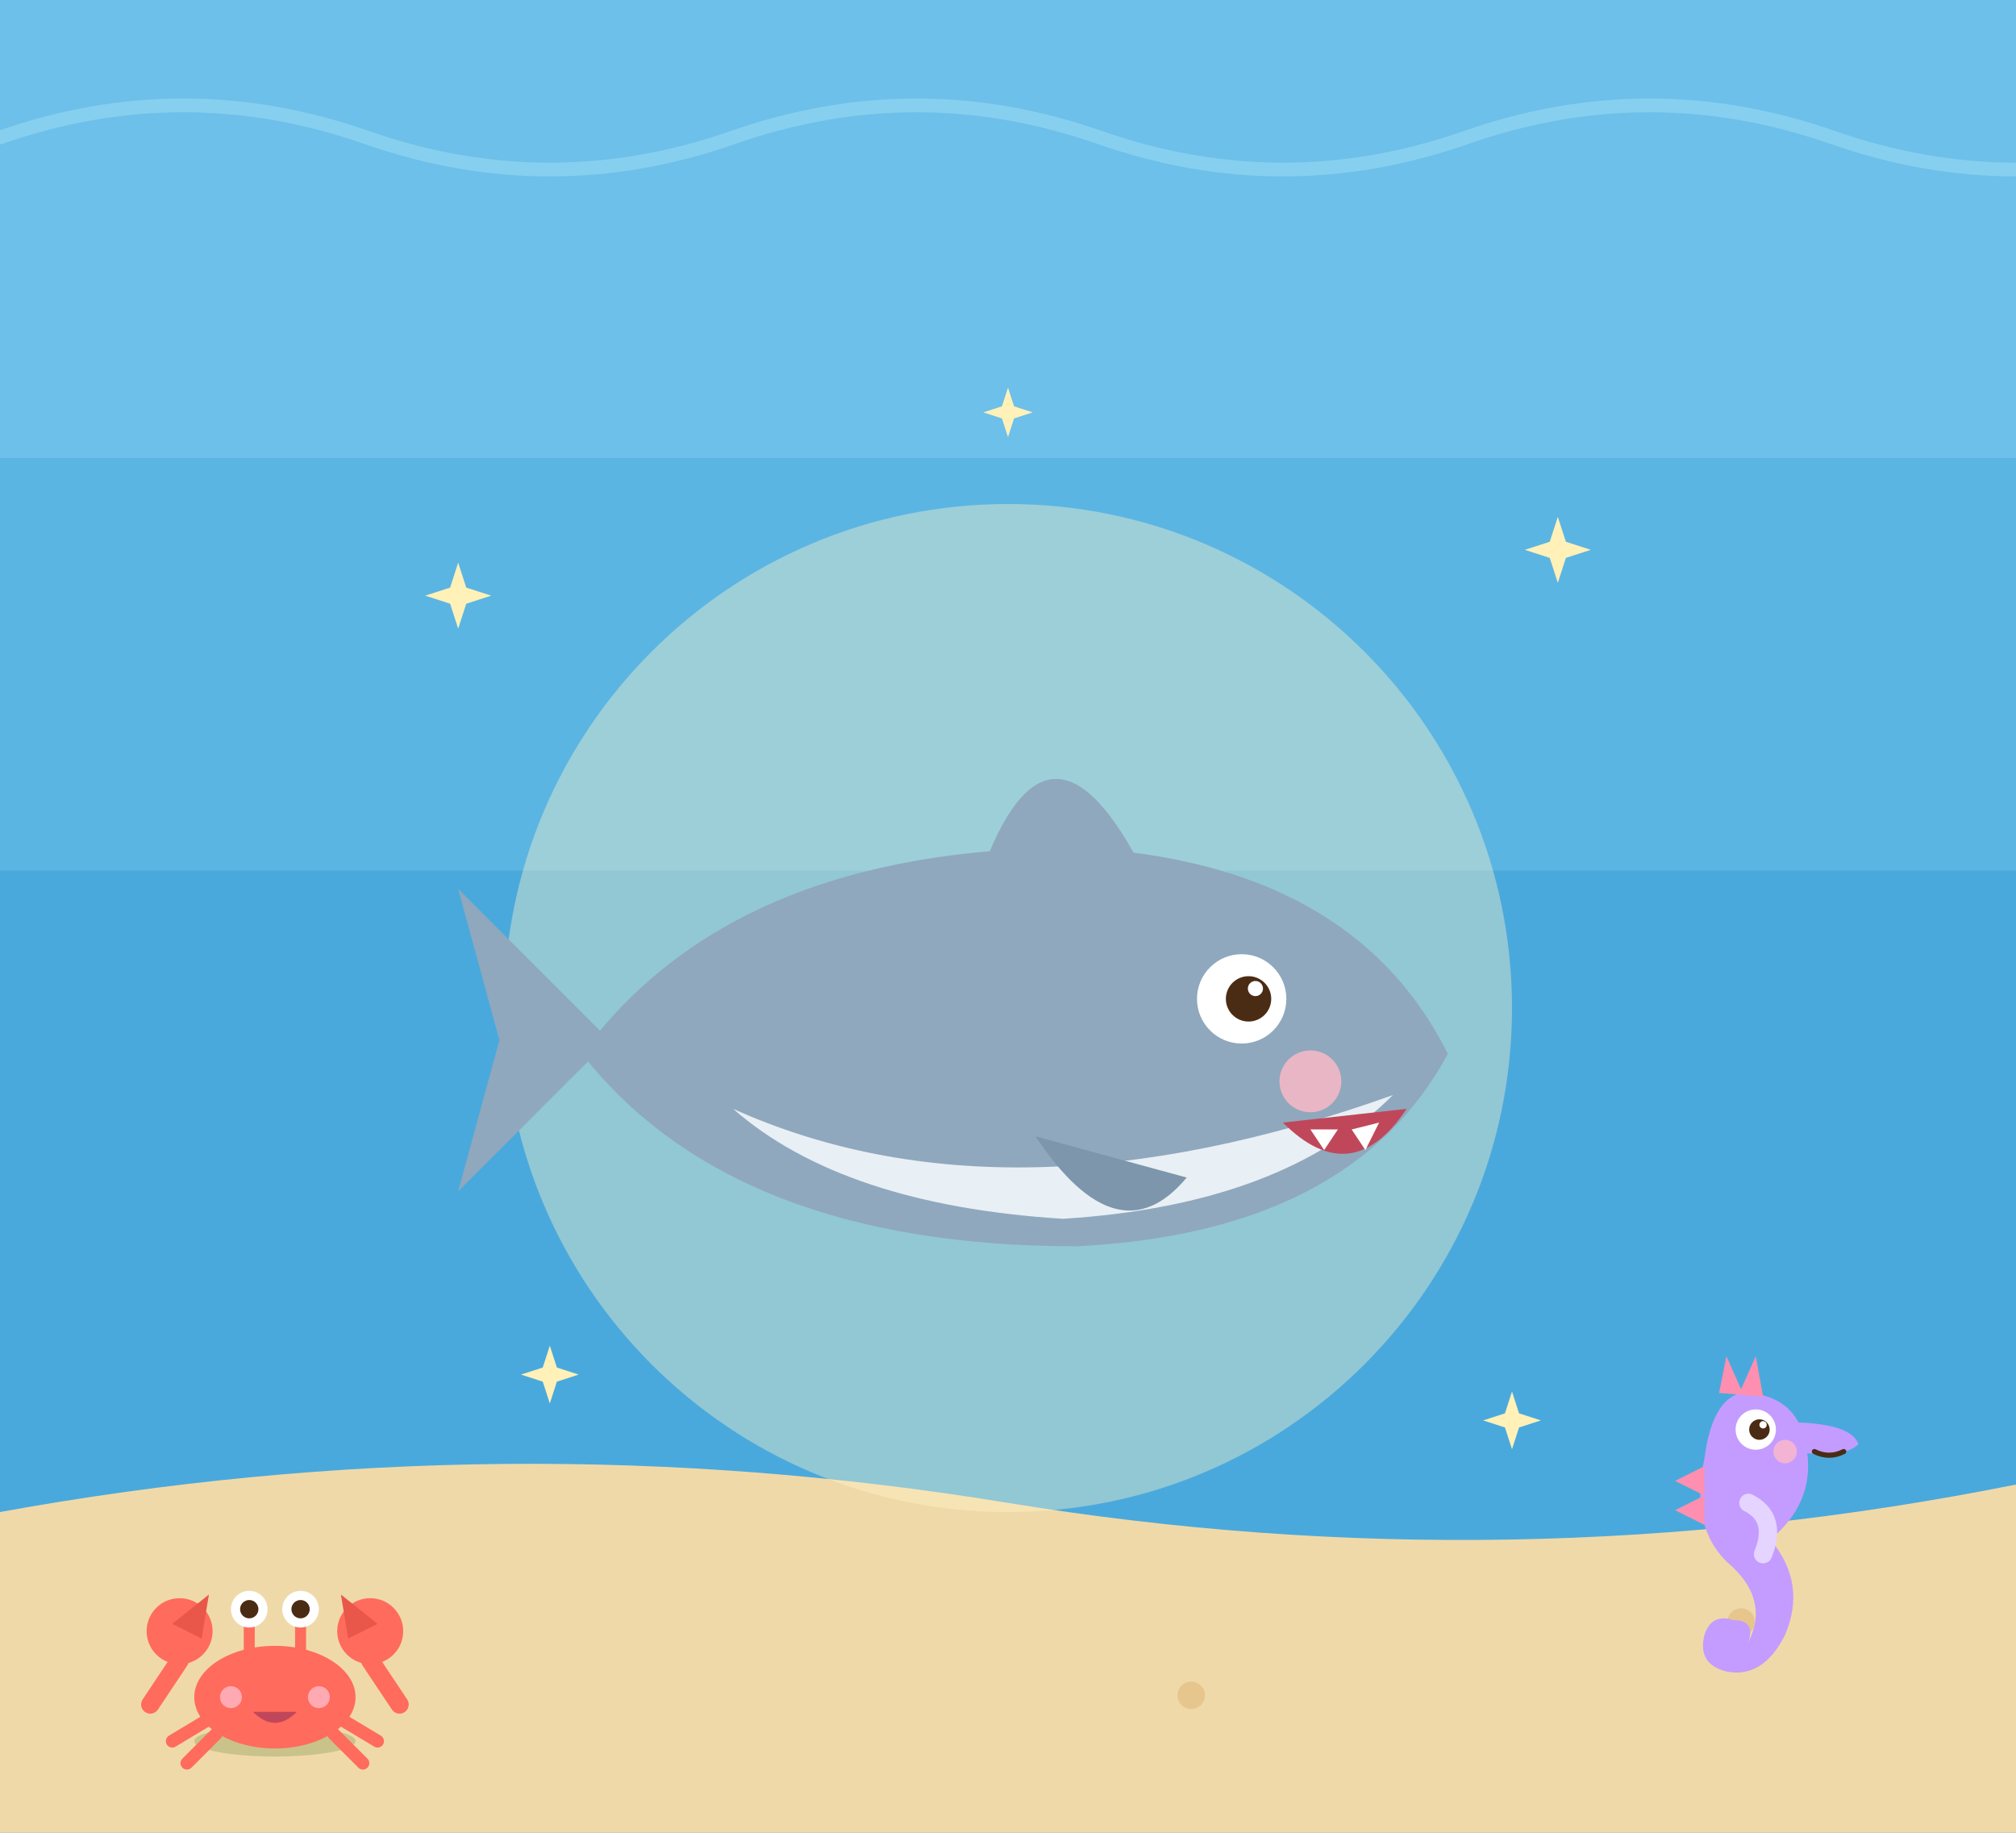
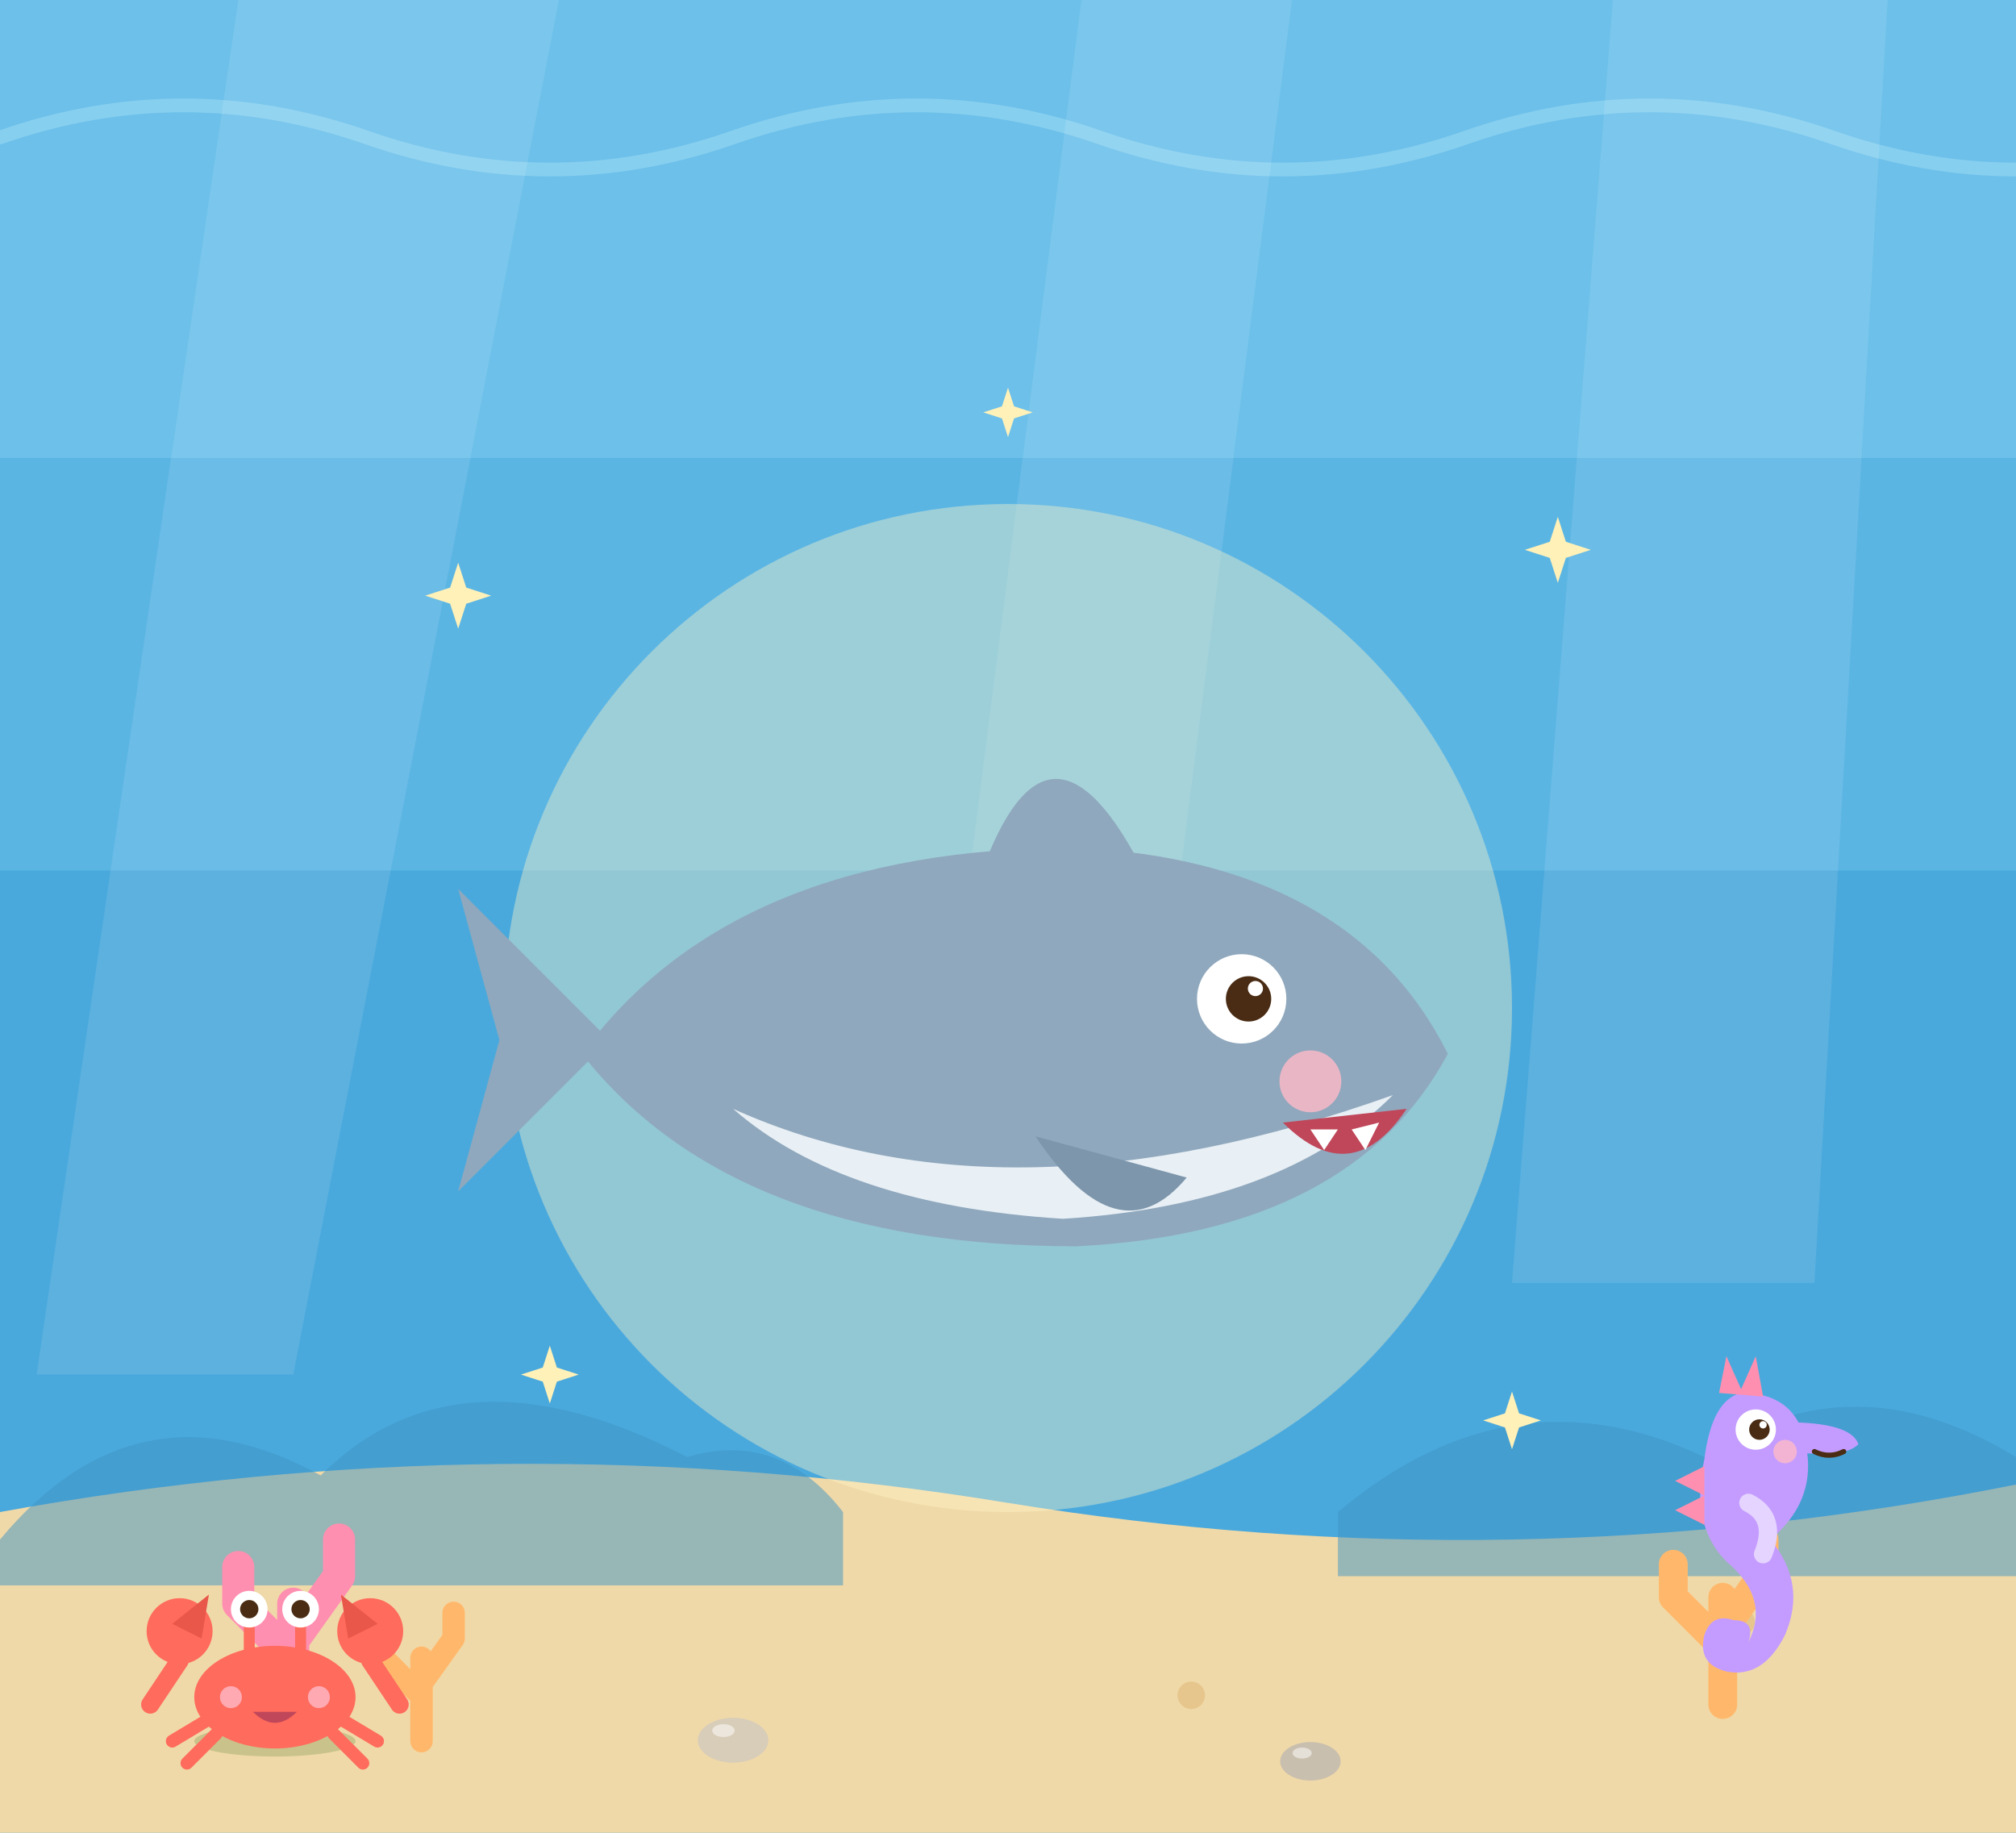
<svg xmlns="http://www.w3.org/2000/svg" viewBox="0 0 440 400" width="440" height="400">
  <rect x="0" y="0" width="440" height="400" rx="0" fill="#4aa9dc" />
  <rect x="0" y="0" width="440" height="100" rx="0" fill="#6cc0ea" />
  <rect x="0" y="100" width="440" height="90" rx="0" fill="#5bb5e3" />
  <path d="M0 30 q40 -14 80 0 t80 0 t80 0 t80 0 t80 0 t80 0" stroke="#9ad8f2" stroke-width="3" fill="none" stroke-linecap="round" stroke-linejoin="round" opacity="0.6" />
  <path d="M0 330 Q 110 310 220 328 Q 330 346 440 324 L440 400 L0 400 Z" fill="#f0d9a8" />
  <circle cx="80" cy="360" r="3" fill="#e6c68c" />
  <circle cx="260" cy="370" r="3" fill="#e6c68c" />
  <circle cx="380" cy="354" r="3" fill="#e6c68c" />
+   <path d="M52 0 H122 L64 300 H8 Z" fill="#ffffff" opacity="0.1" />
+   <path d="M236 0 H282 L250 250 H204 Z" fill="#ffffff" opacity="0.1" />
+   <path d="M352 0 H412 L396 280 H330 Z" fill="#ffffff" opacity="0.1" />
+   <path d="M0 336 Q30 300 70 322 Q100 292 150 318 Q170 312 184 330 L184 346 L0 346 Z" fill="#3e93c4" opacity="0.5" />
+   <path d="M292 330 Q330 298 372 318 Q404 296 440 318 L440 344 L292 344 Z" fill="#3e93c4" opacity="0.5" />
+   <g transform="translate(64 376) scale(1 1)">
+     <path d="M0 0 V-26 M0 -14 l-12 -12 M0 -18 l10 -14 M-12 -26 v-8 M10 -32 v-8" stroke="#ff8fb0" stroke-width="7" fill="none" stroke-linecap="round" stroke-linejoin="round" />
+   </g>
+   <g transform="translate(92 380) scale(0.7 0.7)">
+     <path d="M0 0 V-26 M0 -14 l-12 -12 M0 -18 l10 -14 M-12 -26 v-8 M10 -32 v-8" stroke="#ffb86b" stroke-width="7" fill="none" stroke-linecap="round" stroke-linejoin="round" />
+   </g>
+   <g transform="translate(376 372) scale(0.9 0.9)">
+     <path d="M0 0 V-26 M0 -14 l-12 -12 M0 -18 l10 -14 M-12 -26 v-8 M10 -32 v-8" stroke="#ffb86b" stroke-width="7" fill="none" stroke-linecap="round" stroke-linejoin="round" />
+   </g>
+   <g transform="translate(160 384) scale(0.7 0.7)">
+     <g transform="scale(1)">
+       <ellipse cx="0" cy="-6" rx="11" ry="7" fill="#d8cdb9" />
+       <ellipse cx="-3" cy="-9" rx="3.5" ry="2" fill="#ffffff" opacity="0.5" />
+     </g>
+   </g>
+   <g transform="translate(286 388) scale(0.6 0.6)">
+     <g transform="scale(1)">
+       <ellipse cx="0" cy="-6" rx="11" ry="7" fill="#c9bfae" />
+       <ellipse cx="-3" cy="-9" rx="3.5" ry="2" fill="#ffffff" opacity="0.5" />
+     </g>
+   </g>
  <circle cx="220" cy="220" r="110" fill="#fff6c8" opacity="0.4" />
  <g transform="translate(220 230) scale(1.5 1.5)">
    <path d="M-58 -2 L-80 -24 L-74 -2 L-80 20 Z" fill="#8fa8bd" />
    <path d="M-4 -26 Q6 -54 20 -26 Z" fill="#8fa8bd" />
    <path d="M-62 0 Q-40 -30 10 -30 Q50 -28 64 0 Q50 26 10 28 Q-40 28 -62 0 Z" fill="#8fa8bd" />
    <path d="M-40 8 Q0 26 56 6 Q40 22 8 24 Q-24 22 -40 8 Z" fill="#e8eff5" />
    <path d="M4 12 Q16 30 26 18 Z" fill="#7d96ab" />
    <circle cx="34" cy="-8" r="6.5" fill="#ffffff" />
    <circle cx="35" cy="-8" r="3.3" fill="#4a2c14" />
    <circle cx="36" cy="-9.5" r="1.1" fill="#ffffff" />
    <circle cx="44" cy="4" r="4.5" fill="#ffb9c8" opacity="0.8" />
    <path d="M40 10 Q50 20 58 8 Z" fill="#c0475a" />
    <path d="M44 11 L46 14 L48 11 M50 11 L52 14 L54 10" fill="#ffffff" />
  </g>
  <g transform="translate(100 130) scale(0.8 0.8)">
    <path d="M0 -9 L2.2 -2.2 L9 0 L2.2 2.2 L0 9 L-2.2 2.2 L-9 0 L-2.2 -2.2 Z" fill="#fff1b8" />
  </g>
  <g transform="translate(340 120) scale(0.8 0.8)">
    <path d="M0 -9 L2.2 -2.2 L9 0 L2.2 2.2 L0 9 L-2.2 2.2 L-9 0 L-2.2 -2.2 Z" fill="#fff1b8" />
  </g>
  <g transform="translate(120 300) scale(0.7 0.7)">
    <path d="M0 -9 L2.2 -2.2 L9 0 L2.2 2.2 L0 9 L-2.2 2.2 L-9 0 L-2.2 -2.2 Z" fill="#fff1b8" />
  </g>
  <g transform="translate(330 310) scale(0.7 0.7)">
    <path d="M0 -9 L2.2 -2.2 L9 0 L2.2 2.2 L0 9 L-2.2 2.2 L-9 0 L-2.2 -2.2 Z" fill="#fff1b8" />
  </g>
  <g transform="translate(220 90) scale(0.6 0.6)">
    <path d="M0 -9 L2.2 -2.2 L9 0 L2.2 2.2 L0 9 L-2.2 2.2 L-9 0 L-2.2 -2.2 Z" fill="#fff1b8" />
  </g>
  <g transform="translate(380 360) scale(0.8 0.8)">
    <path d="M0 -70 Q16 -70 18 -54 Q20 -40 8 -30 Q18 -18 12 -4 Q6 8 -4 6 Q-12 4 -10 -4 Q-8 -10 -2 -8 Q4 -8 2 -2 Q8 -14 -4 -24 Q-14 -34 -10 -52 Q-8 -68 0 -70 Z" fill="#c49cff" />
    <path d="M2 -40 Q10 -36 6 -26" fill="none" stroke="#e5d4ff" stroke-width="5" stroke-linecap="round" />
    <path d="M-10 -50 L-18 -46 L-10 -42 L-18 -38 L-10 -34 Z" fill="#ff8fb0" />
    <path d="M-6 -70 L-4 -80 L0 -71 L4 -80 L6 -69 Z" fill="#ff8fb0" />
    <path d="M12 -62 Q30 -62 32 -56 Q28 -52 14 -54 Z" fill="#c49cff" />
    <circle cx="4" cy="-60" r="5.5" fill="#ffffff" />
    <circle cx="5" cy="-60" r="2.8" fill="#4a2c14" />
    <circle cx="6" cy="-61.3" r="1" fill="#ffffff" />
    <circle cx="12" cy="-54" r="3.2" fill="#ffb9c8" opacity="0.8" />
    <path d="M20 -54 Q24 -52 28 -54" stroke="#4a2c14" stroke-width="1.4" fill="none" stroke-linecap="round" stroke-linejoin="round" />
  </g>
  <g transform="translate(60 380) scale(0.8 0.8)">
    <ellipse cx="0" cy="0" rx="22" ry="4.2" fill="#2f6b1a" opacity="0.2" />
    <path d="M-18 -6 l-10 6 M-16 -2 l-8 8 M18 -6 l10 6 M16 -2 l8 8" stroke="#ff6b5c" stroke-width="3.5" fill="none" stroke-linecap="round" stroke-linejoin="round" />
    <g transform="translate(-26 -30) scale(1 1)">
      <circle cx="0" cy="0" r="9" fill="#ff6b5c" />
      <path d="M-2 -2 L8 -10 L6 2 Z" fill="#e8574a" />
      <path d="M0 8 L-8 20" stroke="#ff6b5c" stroke-width="5" fill="none" stroke-linecap="round" stroke-linejoin="round" />
    </g>
    <g transform="translate(26 -30) scale(-1 1)">
      <circle cx="0" cy="0" r="9" fill="#ff6b5c" />
      <path d="M-2 -2 L8 -10 L6 2 Z" fill="#e8574a" />
      <path d="M0 8 L-8 20" stroke="#ff6b5c" stroke-width="5" fill="none" stroke-linecap="round" stroke-linejoin="round" />
    </g>
    <ellipse cx="0" cy="-12" rx="22" ry="14" fill="#ff6b5c" />
    <path d="M-7 -24 V-34 M7 -24 V-34" stroke="#ff6b5c" stroke-width="3" fill="none" stroke-linecap="round" stroke-linejoin="round" />
    <circle cx="-7" cy="-36" r="5" fill="#ffffff" />
    <circle cx="7" cy="-36" r="5" fill="#ffffff" />
    <circle cx="-7" cy="-36" r="2.5" fill="#4a2c14" />
    <circle cx="7" cy="-36" r="2.5" fill="#4a2c14" />
    <path d="M-6 -8 Q0 -2 6 -8 Z" fill="#c0475a" />
    <circle cx="-12" cy="-12" r="3" fill="#ffb9c8" opacity="0.8" />
    <circle cx="12" cy="-12" r="3" fill="#ffb9c8" opacity="0.8" />
  </g>
</svg>
